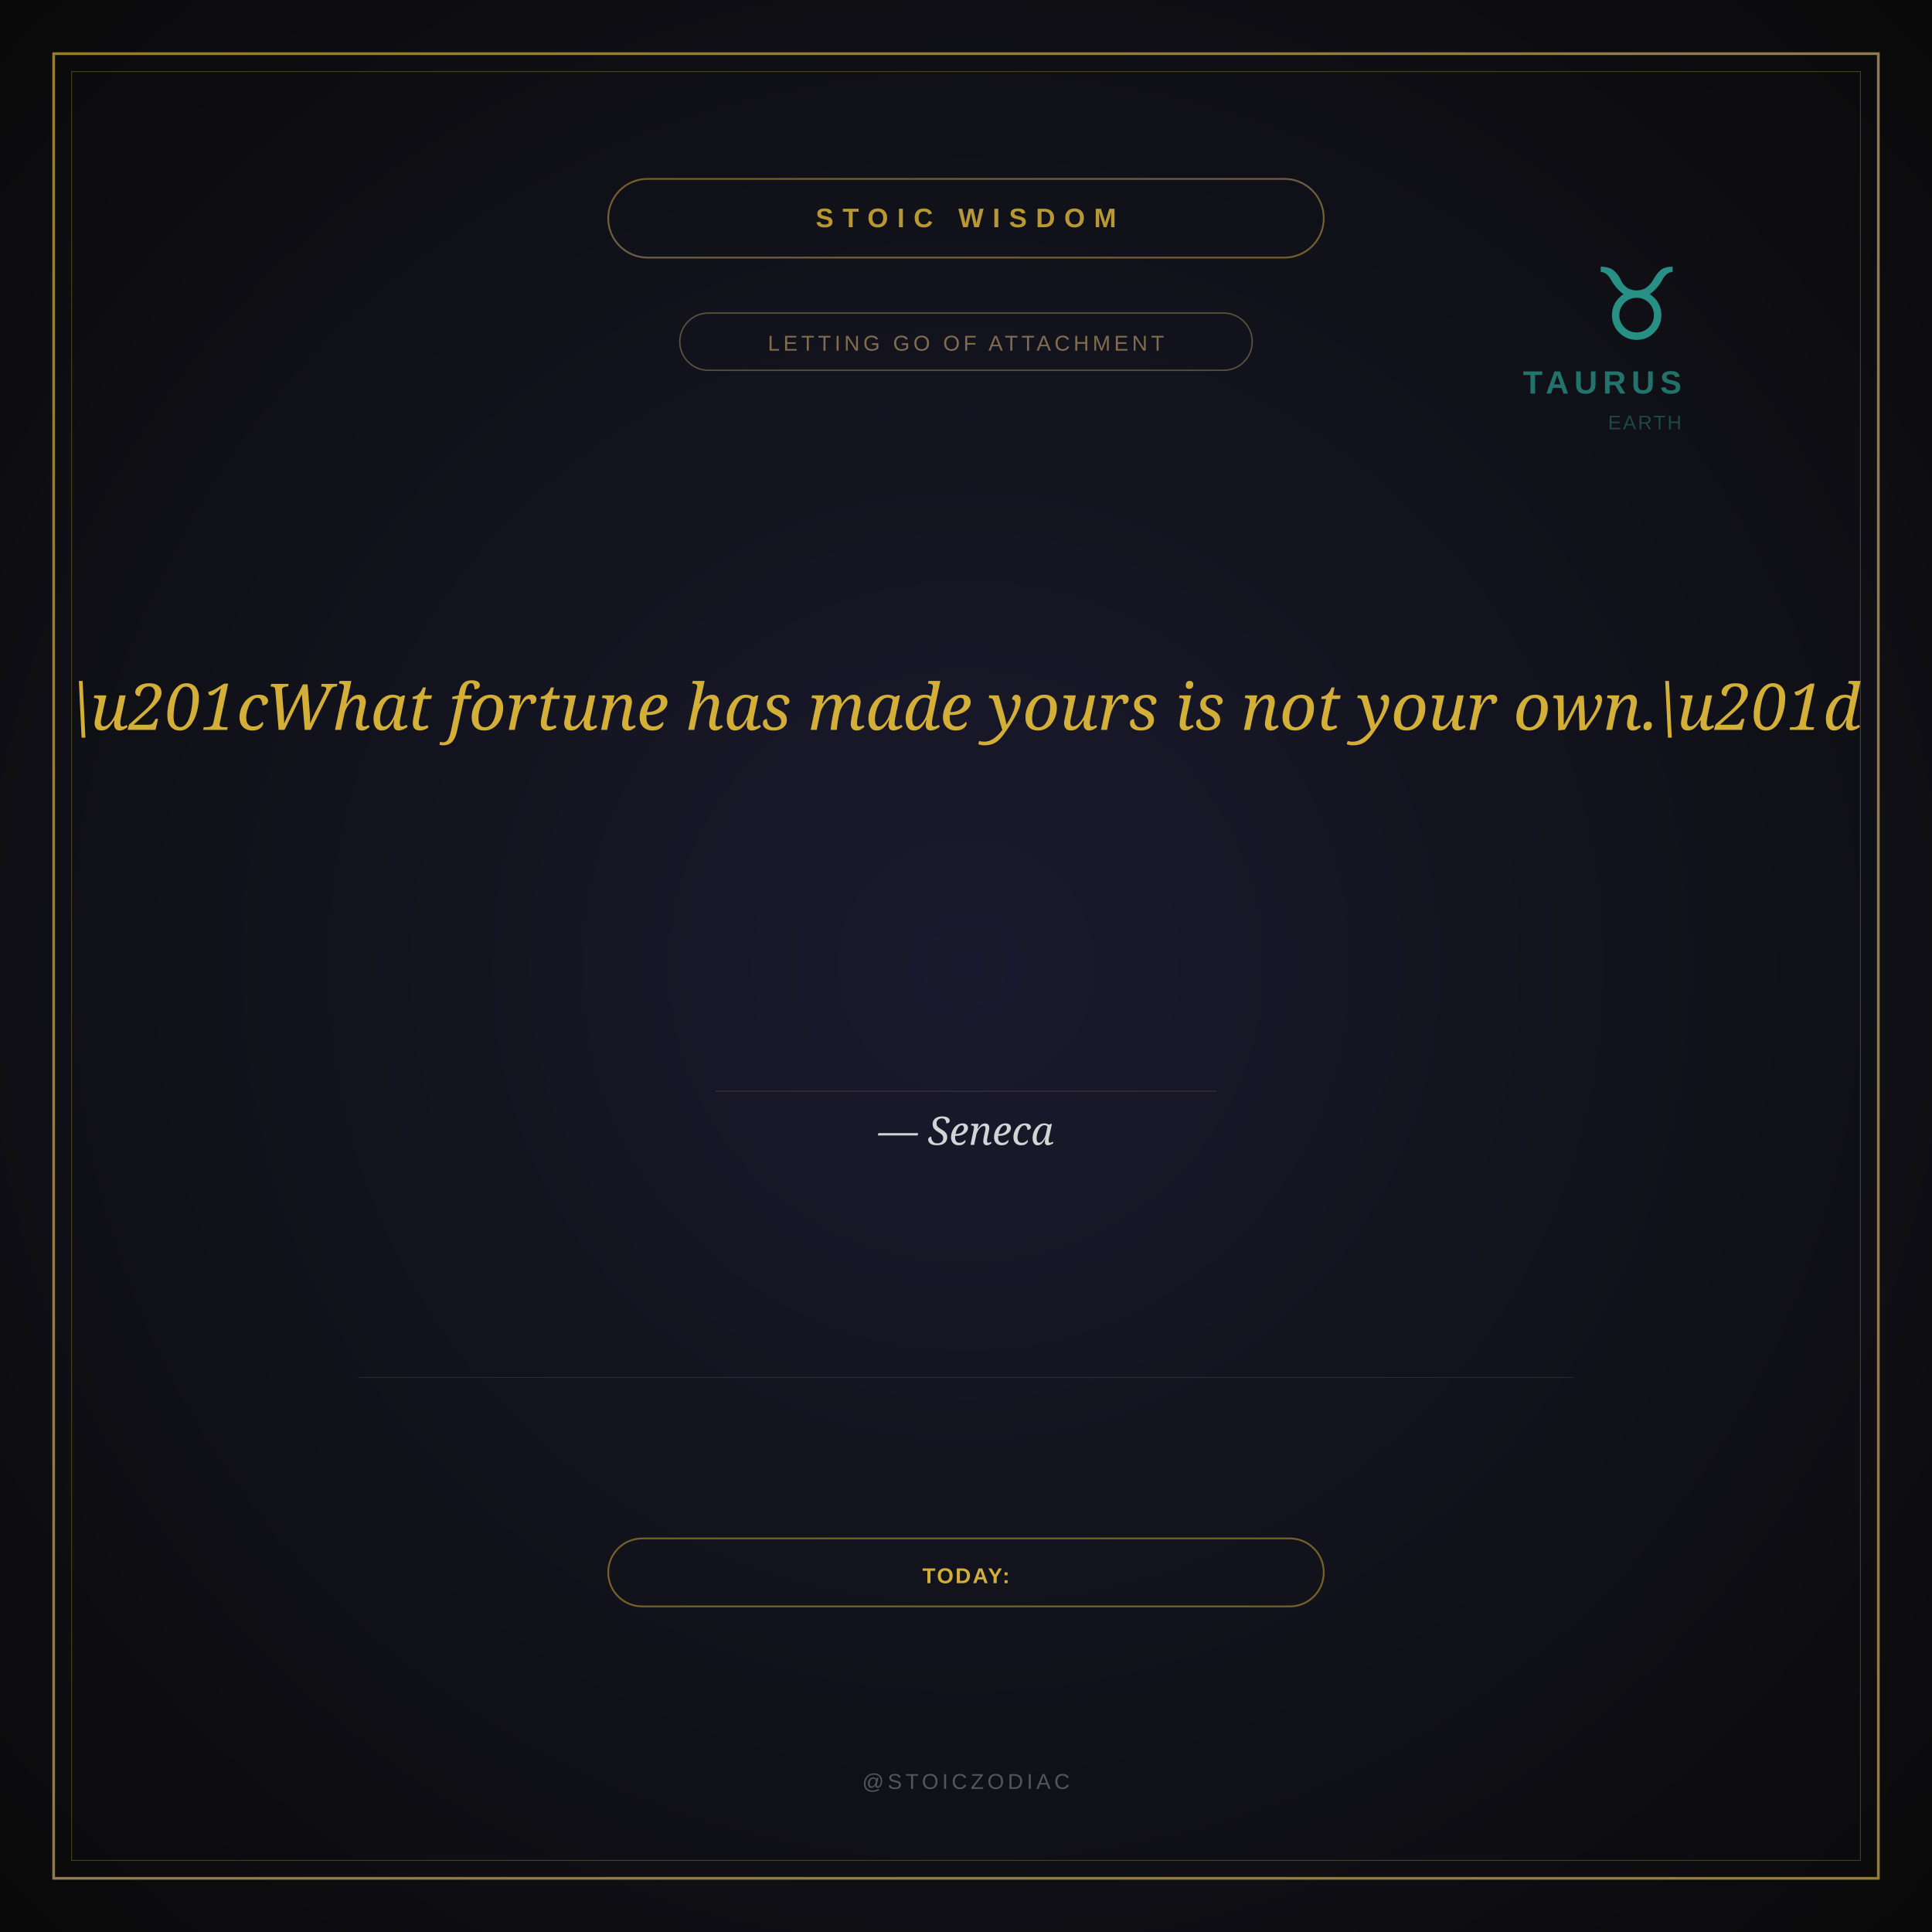
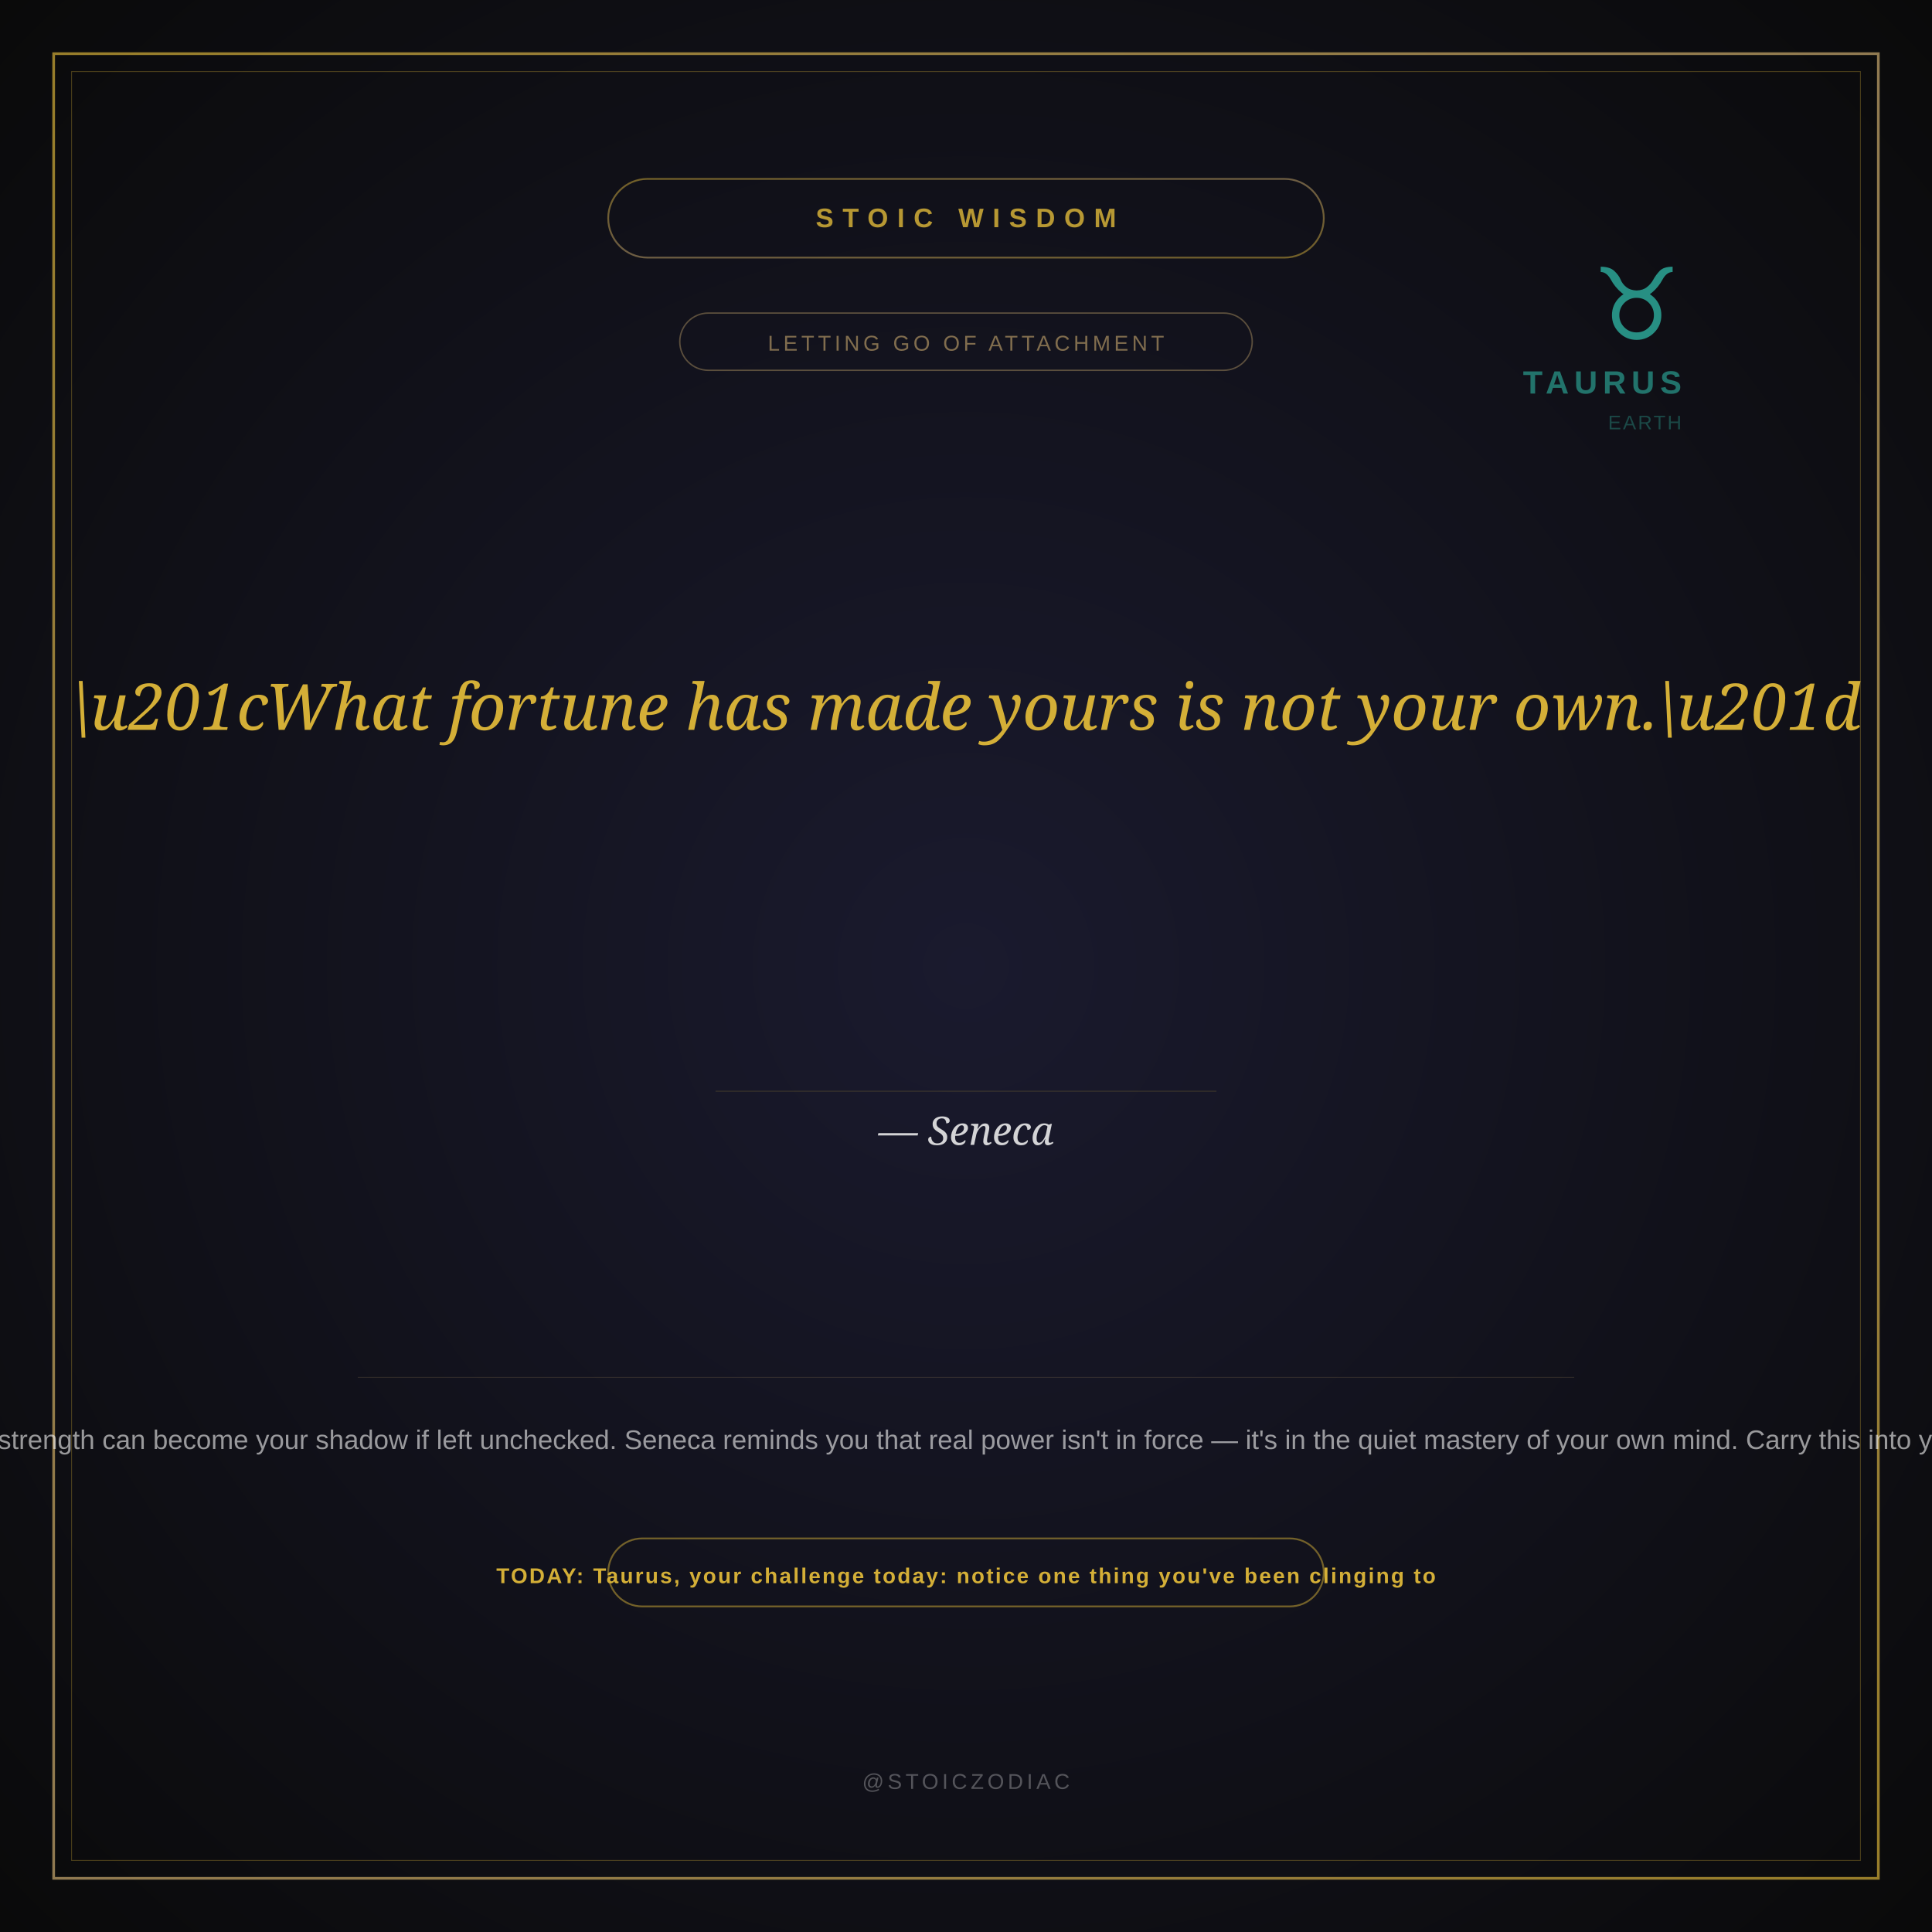
<svg xmlns="http://www.w3.org/2000/svg" viewBox="0 0 1080 1080" width="1080" height="1080">
  <defs>
    <radialGradient id="bgGrad" cx="50%" cy="50%" r="70%">
      <stop offset="0%" stop-color="#1A1A2E" />
      <stop offset="100%" stop-color="#0A0A0A" />
    </radialGradient>
    <linearGradient id="goldGrad" x1="0%" y1="0%" x2="100%" y2="100%">
      <stop offset="0%" stop-color="#D4AF37" />
      <stop offset="50%" stop-color="#C9A96E" />
      <stop offset="100%" stop-color="#D4AF37" />
    </linearGradient>
  </defs>
  <rect width="1080" height="1080" fill="url(#bgGrad)" />
  <rect x="30" y="30" width="1020" height="1020" fill="none" stroke="url(#goldGrad)" stroke-width="1.5" opacity="0.7" />
  <rect x="40" y="40" width="1000" height="1000" fill="none" stroke="#D4AF37" stroke-width="0.5" opacity="0.3" />
  <line x1="240" y1="60" x2="840" y2="60" stroke="url(#goldGrad)" stroke-width="1.5" opacity="0.5" />
  <line x1="240" y1="1018" x2="840" y2="1018" stroke="url(#goldGrad)" stroke-width="1.5" opacity="0.5" />
  <rect x="340" y="100" width="400" height="44" rx="22" fill="none" stroke="url(#goldGrad)" stroke-width="1" opacity="0.5" />
  <text x="540" y="127" font-family="Arial, sans-serif" font-size="15" font-weight="600" letter-spacing="5" fill="#D4AF37" text-anchor="middle" opacity="0.85">STOIC WISDOM</text>
  <text x="940" y="190" font-family="serif" font-size="56" fill="#2A9D8F" text-anchor="end" opacity="0.9">♉</text>
  <text x="940" y="220" font-family="Arial, sans-serif" font-size="18" font-weight="600" fill="#2A9D8F" text-anchor="end" letter-spacing="3" opacity="0.7">TAURUS</text>
  <text x="940" y="240" font-family="Arial, sans-serif" font-size="11" fill="#2A9D8F" text-anchor="end" letter-spacing="1" opacity="0.4">EARTH</text>
  <rect x="380" y="175" width="320" height="32" rx="16" fill="none" stroke="#C9A96E" stroke-width="0.8" opacity="0.4" />
  <text x="540" y="196" font-family="Arial, sans-serif" font-size="12" font-weight="500" letter-spacing="2" fill="#C9A96E" text-anchor="middle" opacity="0.6">LETTING GO OF ATTACHMENT</text>
  <line x1="250" y1="280" x2="830" y2="280" stroke="url(#goldGrad)" stroke-width="0.5" opacity="0.2" />
  <text x="540" y="408" font-family="Georgia, serif" font-size="36" fill="#D4AF37" text-anchor="middle" font-style="italic">\u201cWhat fortune has made yours is not your own.\u201d</text>
  <line x1="400" y1="610" x2="680" y2="610" stroke="#D4AF37" stroke-width="0.5" opacity="0.2" />
  <text x="540" y="640" font-family="Georgia, serif" font-size="22" font-style="italic" fill="#F5F5F5" text-anchor="middle" opacity="0.85">— Seneca</text>
  <line x1="200" y1="770" x2="880" y2="770" stroke="#C9A96E" stroke-width="0.5" opacity="0.15" />
-   <text x="540" y="810" font-family="Arial, sans-serif" font-size="15" fill="#F5F5F5" text-anchor="middle" opacity="0.6" />
+   <text x="540" y="810" font-family="Arial, sans-serif" font-size="15" fill="#F5F5F5" text-anchor="middle" opacity="0.6">As a Taurus, your strength can become your shadow if left unchecked. Seneca reminds you that real power isn't in force — it's in the quiet mastery of your own mind. Carry this into your day like a com</text>
  <rect x="340" y="860" width="400" height="38" rx="19" fill="none" stroke="#D4AF37" stroke-width="1" opacity="0.5" />
-   <text x="540" y="885" font-family="Arial, sans-serif" font-size="12" font-weight="600" fill="#D4AF37" text-anchor="middle" letter-spacing="1">TODAY: </text>
+   <text x="540" y="885" font-family="Arial, sans-serif" font-size="12" font-weight="600" fill="#D4AF37" text-anchor="middle" letter-spacing="1">TODAY: Taurus, your challenge today: notice one thing you've been clinging to</text>
  <text x="540" y="1000" font-family="Arial, sans-serif" font-size="12" fill="#F5F5F5" text-anchor="middle" opacity="0.3" letter-spacing="2">@STOICZODIAC</text>
</svg>
